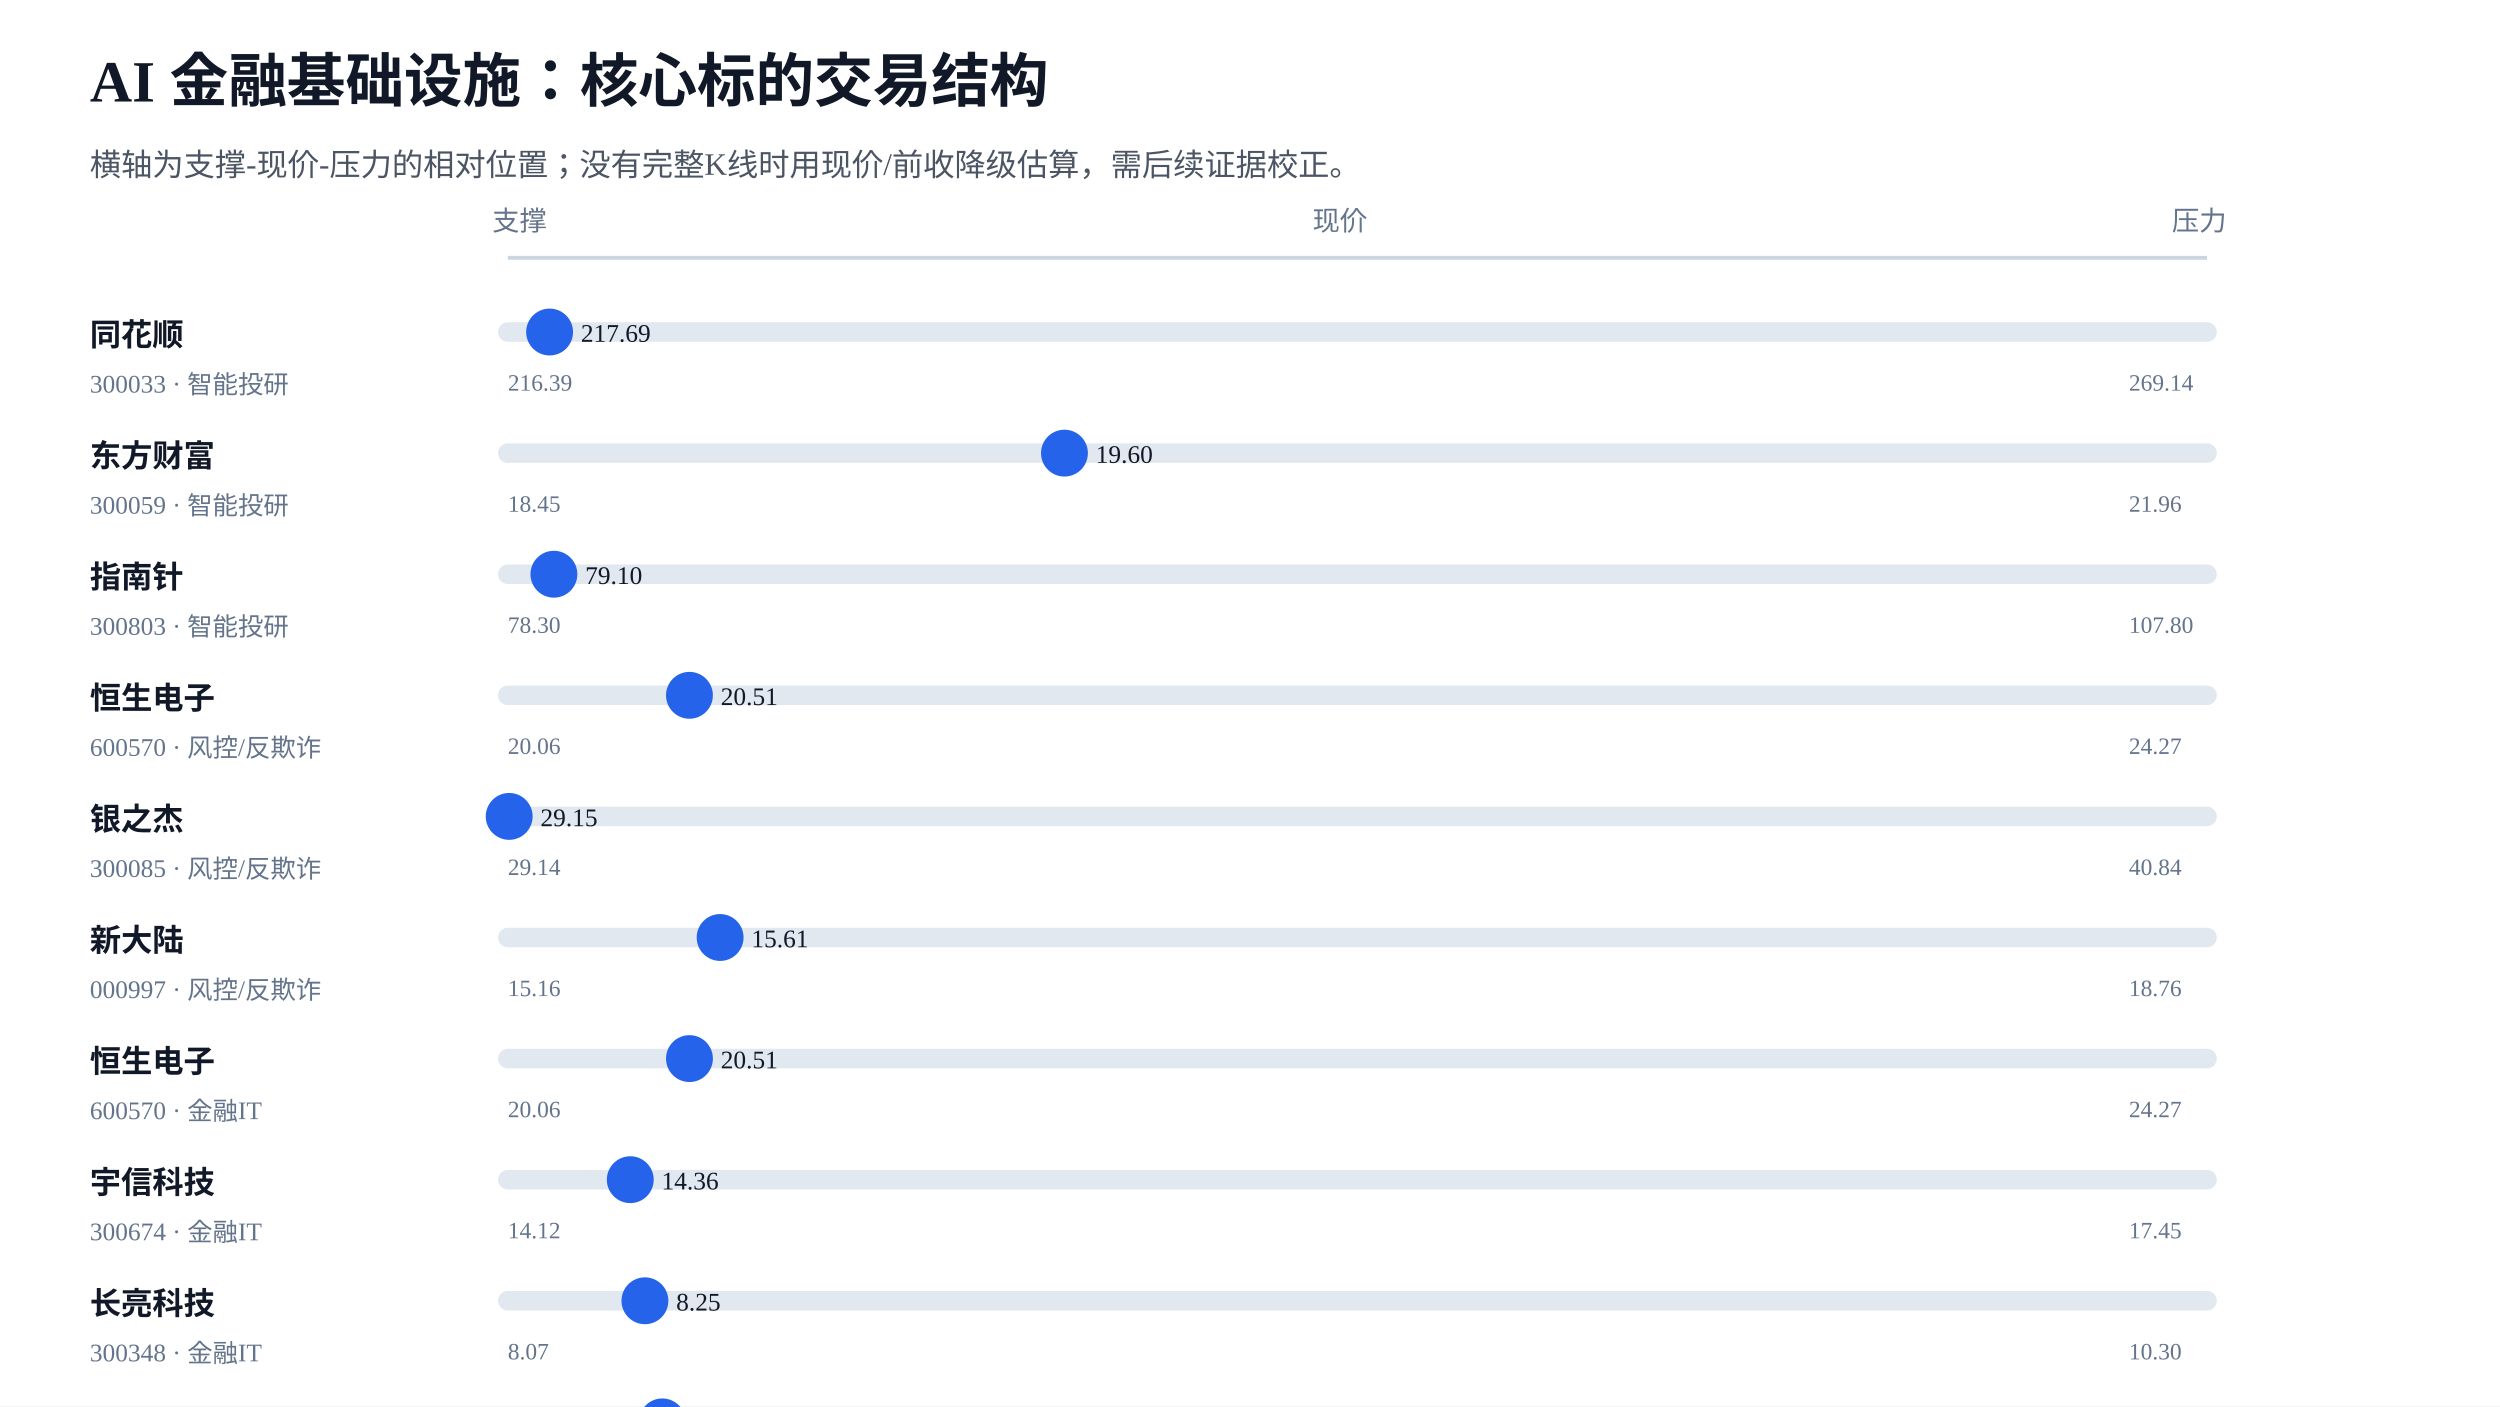
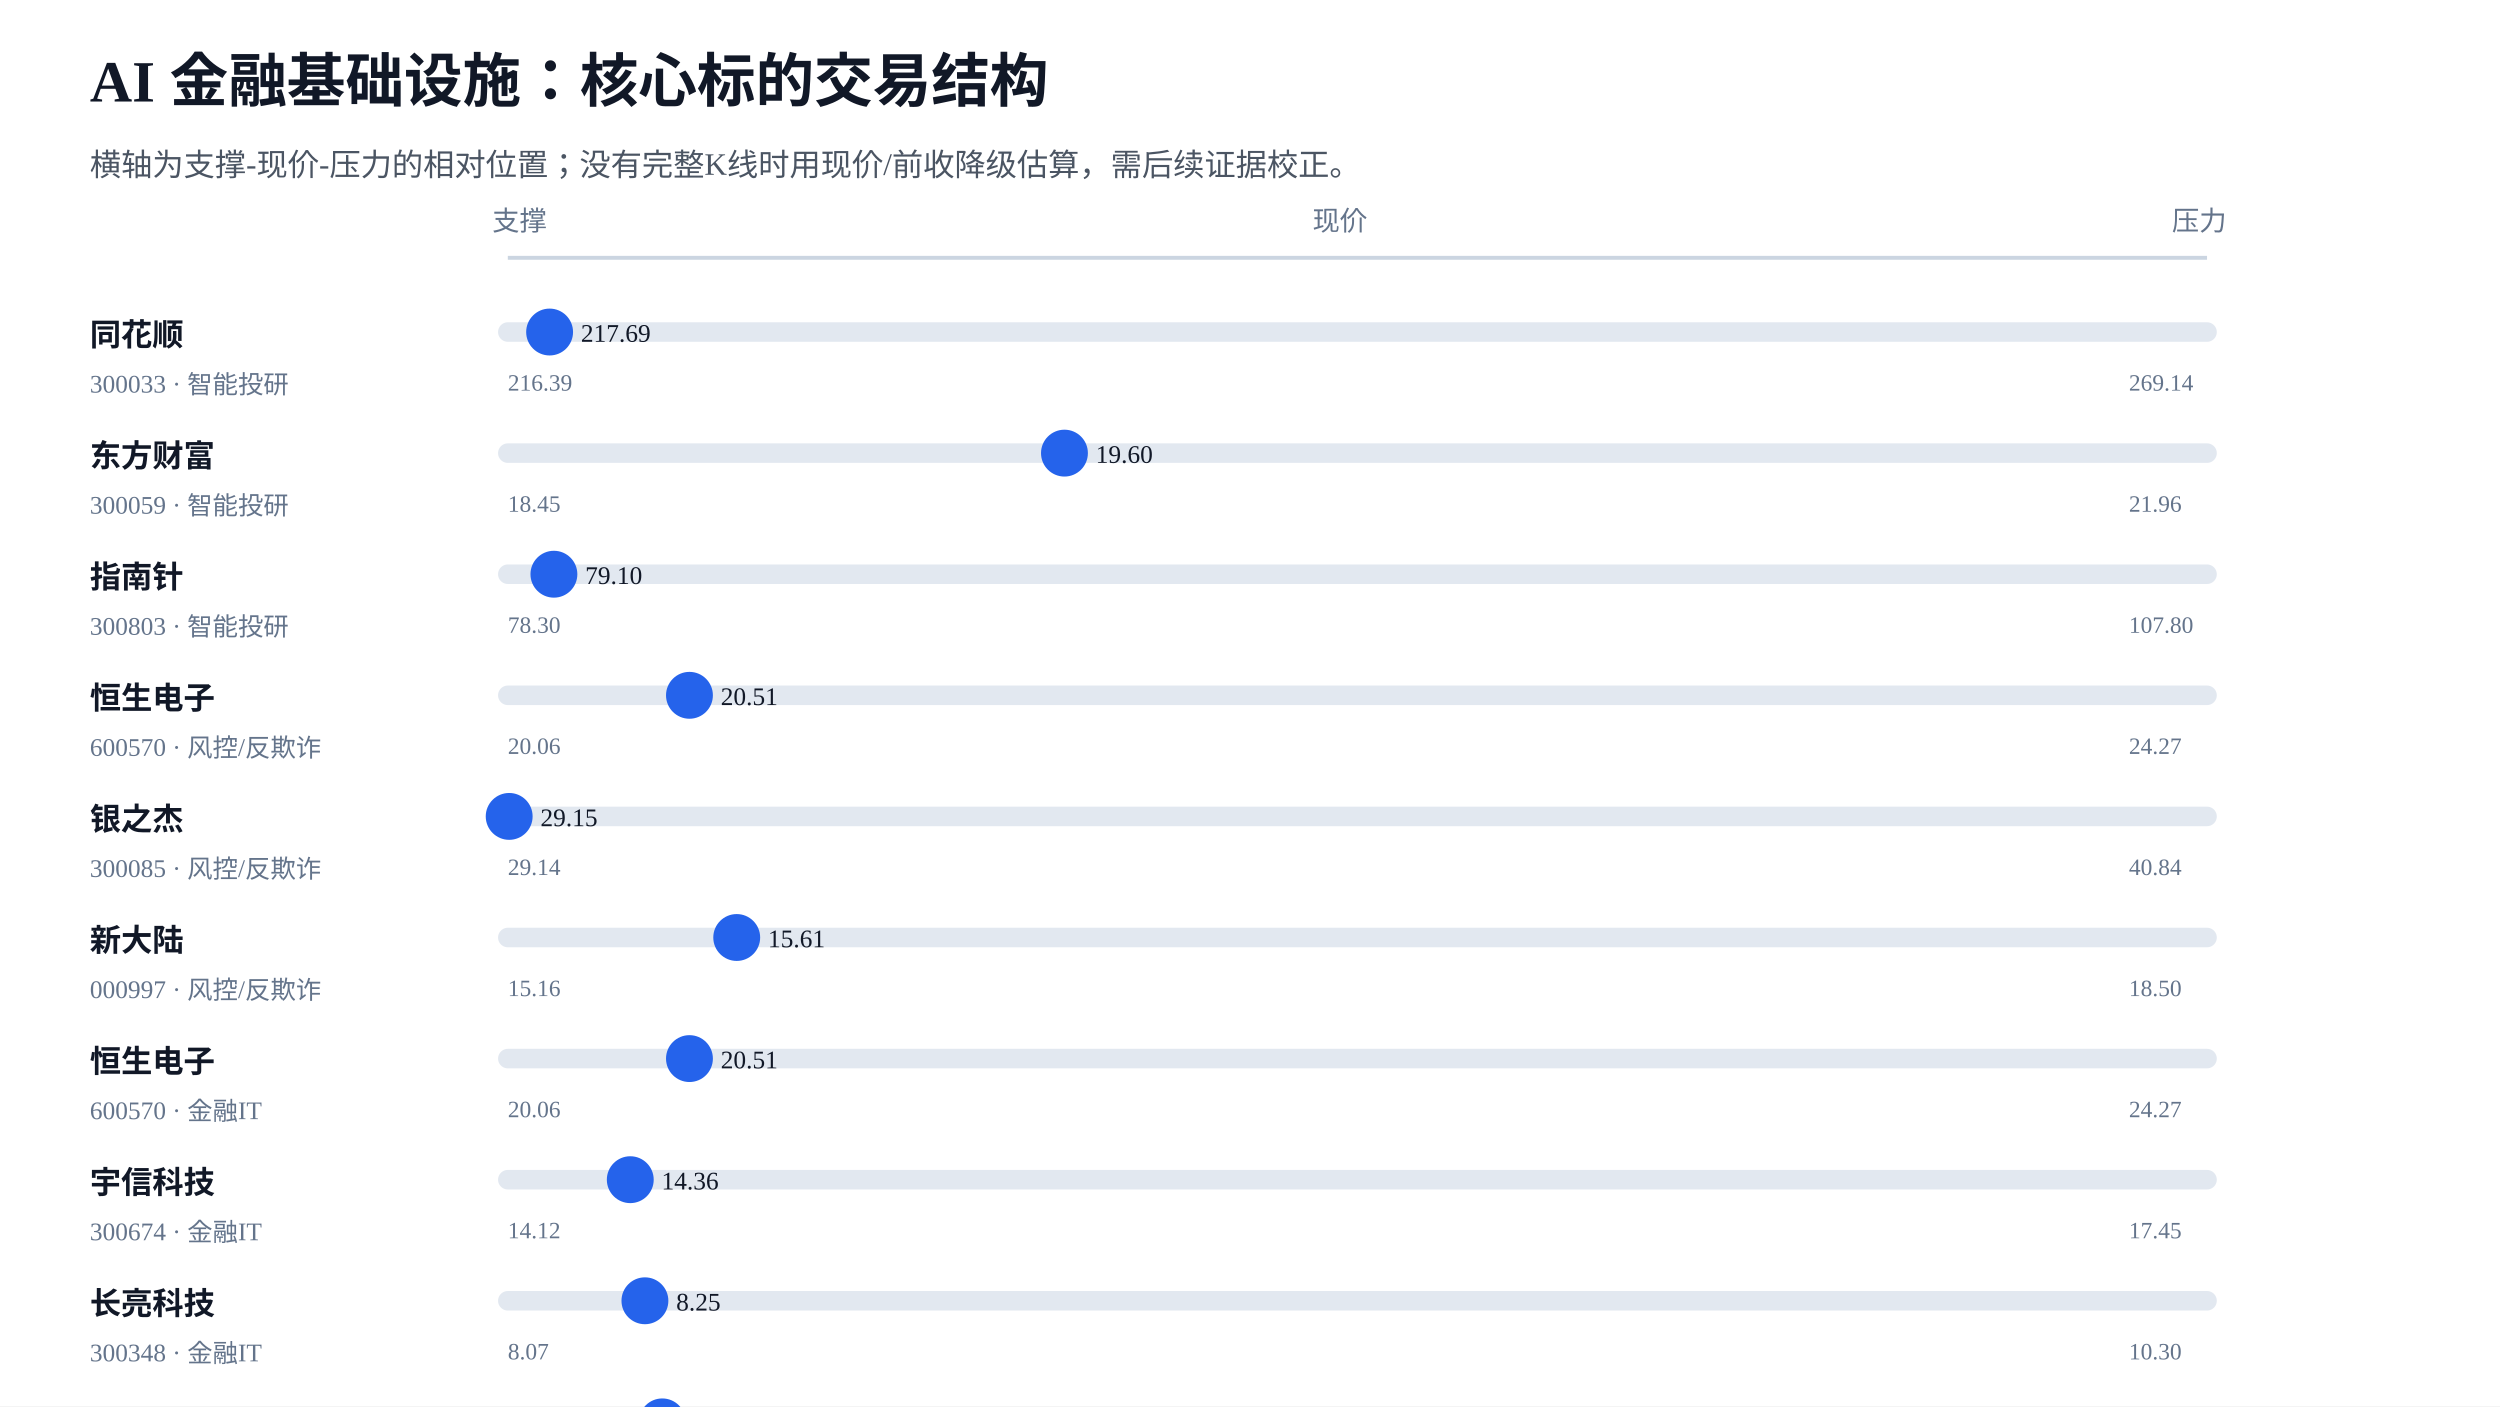
<svg xmlns="http://www.w3.org/2000/svg" width="1280" height="720" viewBox="0 0 1280 720">
  <rect width="100%" height="100%" fill="#ffffff" />
  <text x="46" y="52" font-size="30" font-weight="800" fill="#111827">AI 金融基础设施：核心标的交易结构</text>
  <text x="46" y="90" font-size="16" fill="#4b5563">横轴为支撑-现价-压力的相对位置；没有完整K线时用现价/前收降级估算，需后续证据校正。</text>
  <line x1="260" y1="132" x2="1130" y2="132" stroke="#cbd5e1" stroke-width="2" />
  <text x="252" y="118" font-size="14" fill="#64748b">支撑</text>
  <text x="672" y="118" font-size="14" fill="#64748b">现价</text>
  <text x="1112" y="118" font-size="14" fill="#64748b">压力</text>
  <text x="46" y="177" font-size="16" font-weight="700" fill="#111827">同花顺</text>
  <text x="46" y="201" font-size="13" fill="#64748b">300033 · 智能投研</text>
  <line x1="260" y1="170" x2="1130" y2="170" stroke="#e2e8f0" stroke-width="10" stroke-linecap="round" />
  <circle cx="281.4" cy="170" r="12" fill="#2563eb" />
  <text x="260" y="200" font-size="12" fill="#64748b">216.39</text>
  <text x="297.4" y="175" font-size="13" fill="#111827">217.69</text>
  <text x="1090" y="200" font-size="12" fill="#64748b">269.14</text>
  <text x="46" y="239" font-size="16" font-weight="700" fill="#111827">东方财富</text>
  <text x="46" y="263" font-size="13" fill="#64748b">300059 · 智能投研</text>
  <line x1="260" y1="232" x2="1130" y2="232" stroke="#e2e8f0" stroke-width="10" stroke-linecap="round" />
  <circle cx="545.0" cy="232" r="12" fill="#2563eb" />
  <text x="260" y="262" font-size="12" fill="#64748b">18.45</text>
  <text x="561.0" y="237" font-size="13" fill="#111827">19.60</text>
  <text x="1090" y="262" font-size="12" fill="#64748b">21.96</text>
  <text x="46" y="301" font-size="16" font-weight="700" fill="#111827">指南针</text>
  <text x="46" y="325" font-size="13" fill="#64748b">300803 · 智能投研</text>
  <line x1="260" y1="294" x2="1130" y2="294" stroke="#e2e8f0" stroke-width="10" stroke-linecap="round" />
  <circle cx="283.6" cy="294" r="12" fill="#2563eb" />
  <text x="260" y="324" font-size="12" fill="#64748b">78.30</text>
  <text x="299.6" y="299" font-size="13" fill="#111827">79.10</text>
  <text x="1090" y="324" font-size="12" fill="#64748b">107.80</text>
  <text x="46" y="363" font-size="16" font-weight="700" fill="#111827">恒生电子</text>
  <text x="46" y="387" font-size="13" fill="#64748b">600570 · 风控/反欺诈</text>
  <line x1="260" y1="356" x2="1130" y2="356" stroke="#e2e8f0" stroke-width="10" stroke-linecap="round" />
  <circle cx="353.0" cy="356" r="12" fill="#2563eb" />
  <text x="260" y="386" font-size="12" fill="#64748b">20.06</text>
  <text x="369.0" y="361" font-size="13" fill="#111827">20.51</text>
  <text x="1090" y="386" font-size="12" fill="#64748b">24.27</text>
  <text x="46" y="425" font-size="16" font-weight="700" fill="#111827">银之杰</text>
  <text x="46" y="449" font-size="13" fill="#64748b">300085 · 风控/反欺诈</text>
  <line x1="260" y1="418" x2="1130" y2="418" stroke="#e2e8f0" stroke-width="10" stroke-linecap="round" />
  <circle cx="260.7" cy="418" r="12" fill="#2563eb" />
  <text x="260" y="448" font-size="12" fill="#64748b">29.14</text>
  <text x="276.7" y="423" font-size="13" fill="#111827">29.15</text>
  <text x="1090" y="448" font-size="12" fill="#64748b">40.84</text>
  <text x="46" y="487" font-size="16" font-weight="700" fill="#111827">新大陆</text>
  <text x="46" y="511" font-size="13" fill="#64748b">000997 · 风控/反欺诈</text>
  <line x1="260" y1="480" x2="1130" y2="480" stroke="#e2e8f0" stroke-width="10" stroke-linecap="round" />
-   <circle cx="368.7" cy="480" r="12" fill="#2563eb" />
+   <circle cx="377.2" cy="480" r="12" fill="#2563eb" />
  <text x="260" y="510" font-size="12" fill="#64748b">15.16</text>
-   <text x="384.7" y="485" font-size="13" fill="#111827">15.61</text>
-   <text x="1090" y="510" font-size="12" fill="#64748b">18.76</text>
+   <text x="393.2" y="485" font-size="13" fill="#111827">15.61</text>
+   <text x="1090" y="510" font-size="12" fill="#64748b">18.50</text>
  <text x="46" y="549" font-size="16" font-weight="700" fill="#111827">恒生电子</text>
  <text x="46" y="573" font-size="13" fill="#64748b">600570 · 金融IT</text>
  <line x1="260" y1="542" x2="1130" y2="542" stroke="#e2e8f0" stroke-width="10" stroke-linecap="round" />
  <circle cx="353.0" cy="542" r="12" fill="#2563eb" />
  <text x="260" y="572" font-size="12" fill="#64748b">20.06</text>
  <text x="369.0" y="547" font-size="13" fill="#111827">20.51</text>
  <text x="1090" y="572" font-size="12" fill="#64748b">24.27</text>
  <text x="46" y="611" font-size="16" font-weight="700" fill="#111827">宇信科技</text>
  <text x="46" y="635" font-size="13" fill="#64748b">300674 · 金融IT</text>
  <line x1="260" y1="604" x2="1130" y2="604" stroke="#e2e8f0" stroke-width="10" stroke-linecap="round" />
  <circle cx="322.7" cy="604" r="12" fill="#2563eb" />
  <text x="260" y="634" font-size="12" fill="#64748b">14.12</text>
  <text x="338.7" y="609" font-size="13" fill="#111827">14.36</text>
  <text x="1090" y="634" font-size="12" fill="#64748b">17.45</text>
  <text x="46" y="673" font-size="16" font-weight="700" fill="#111827">长亮科技</text>
  <text x="46" y="697" font-size="13" fill="#64748b">300348 · 金融IT</text>
  <line x1="260" y1="666" x2="1130" y2="666" stroke="#e2e8f0" stroke-width="10" stroke-linecap="round" />
  <circle cx="330.2" cy="666" r="12" fill="#2563eb" />
  <text x="260" y="696" font-size="12" fill="#64748b">8.07</text>
  <text x="346.2" y="671" font-size="13" fill="#111827">8.25</text>
  <text x="1090" y="696" font-size="12" fill="#64748b">10.30</text>
  <text x="46" y="735" font-size="16" font-weight="700" fill="#111827">拓尔思</text>
  <text x="46" y="759" font-size="13" fill="#64748b">300229 · 数据合规</text>
  <line x1="260" y1="728" x2="1130" y2="728" stroke="#e2e8f0" stroke-width="10" stroke-linecap="round" />
  <circle cx="339.1" cy="728" r="12" fill="#2563eb" />
  <text x="260" y="758" font-size="12" fill="#64748b">12.30</text>
  <text x="355.1" y="733" font-size="13" fill="#111827">12.67</text>
  <text x="1090" y="758" font-size="12" fill="#64748b">16.37</text>
  <text x="46" y="797" font-size="16" font-weight="700" fill="#111827">奇安信</text>
  <text x="46" y="821" font-size="13" fill="#64748b">688561 · 数据合规</text>
  <line x1="260" y1="790" x2="1130" y2="790" stroke="#e2e8f0" stroke-width="10" stroke-linecap="round" />
  <circle cx="601.4" cy="790" r="12" fill="#2563eb" />
  <text x="260" y="820" font-size="12" fill="#64748b">24.23</text>
  <text x="617.4" y="795" font-size="13" fill="#111827">25.08</text>
  <text x="1090" y="820" font-size="12" fill="#64748b">26.40</text>
  <text x="46" y="859" font-size="16" font-weight="700" fill="#111827">安恒信息</text>
  <text x="46" y="883" font-size="13" fill="#64748b">688023 · 数据合规</text>
  <line x1="260" y1="852" x2="1130" y2="852" stroke="#e2e8f0" stroke-width="10" stroke-linecap="round" />
  <circle cx="551.5" cy="852" r="12" fill="#2563eb" />
  <text x="260" y="882" font-size="12" fill="#64748b">33.41</text>
  <text x="567.5" y="857" font-size="13" fill="#111827">35.40</text>
  <text x="1090" y="882" font-size="12" fill="#64748b">39.35</text>
</svg>
